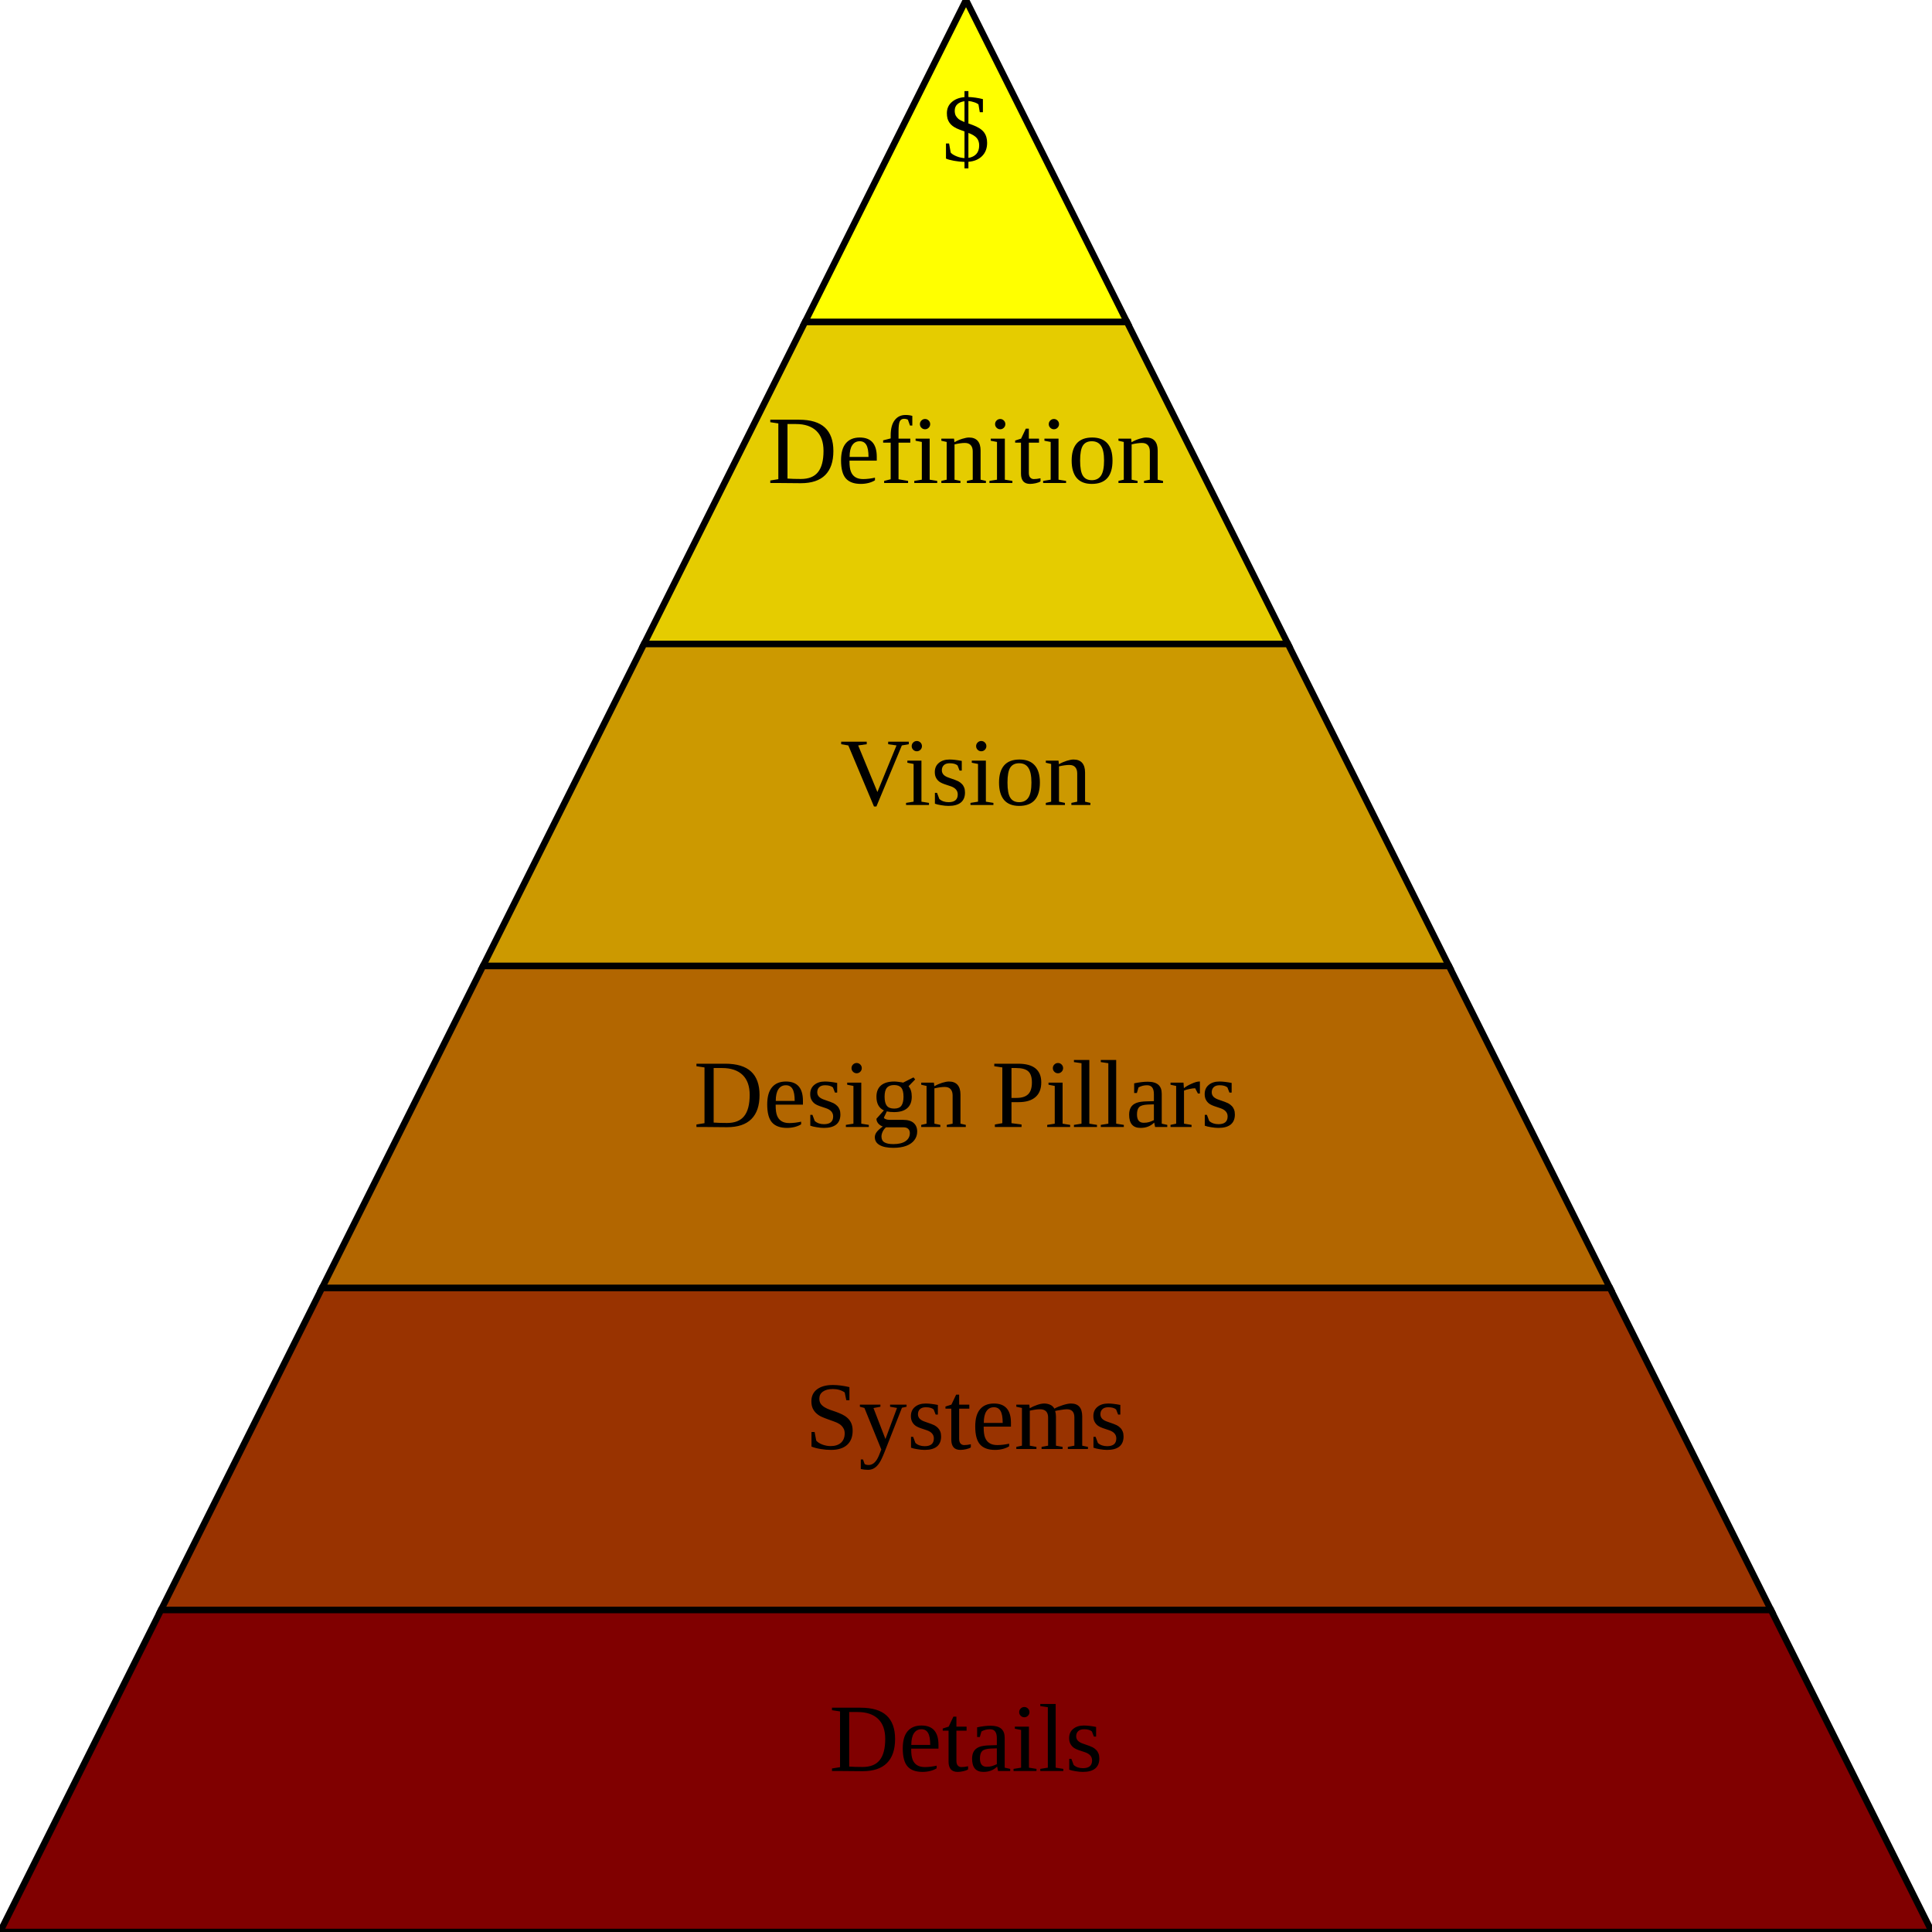
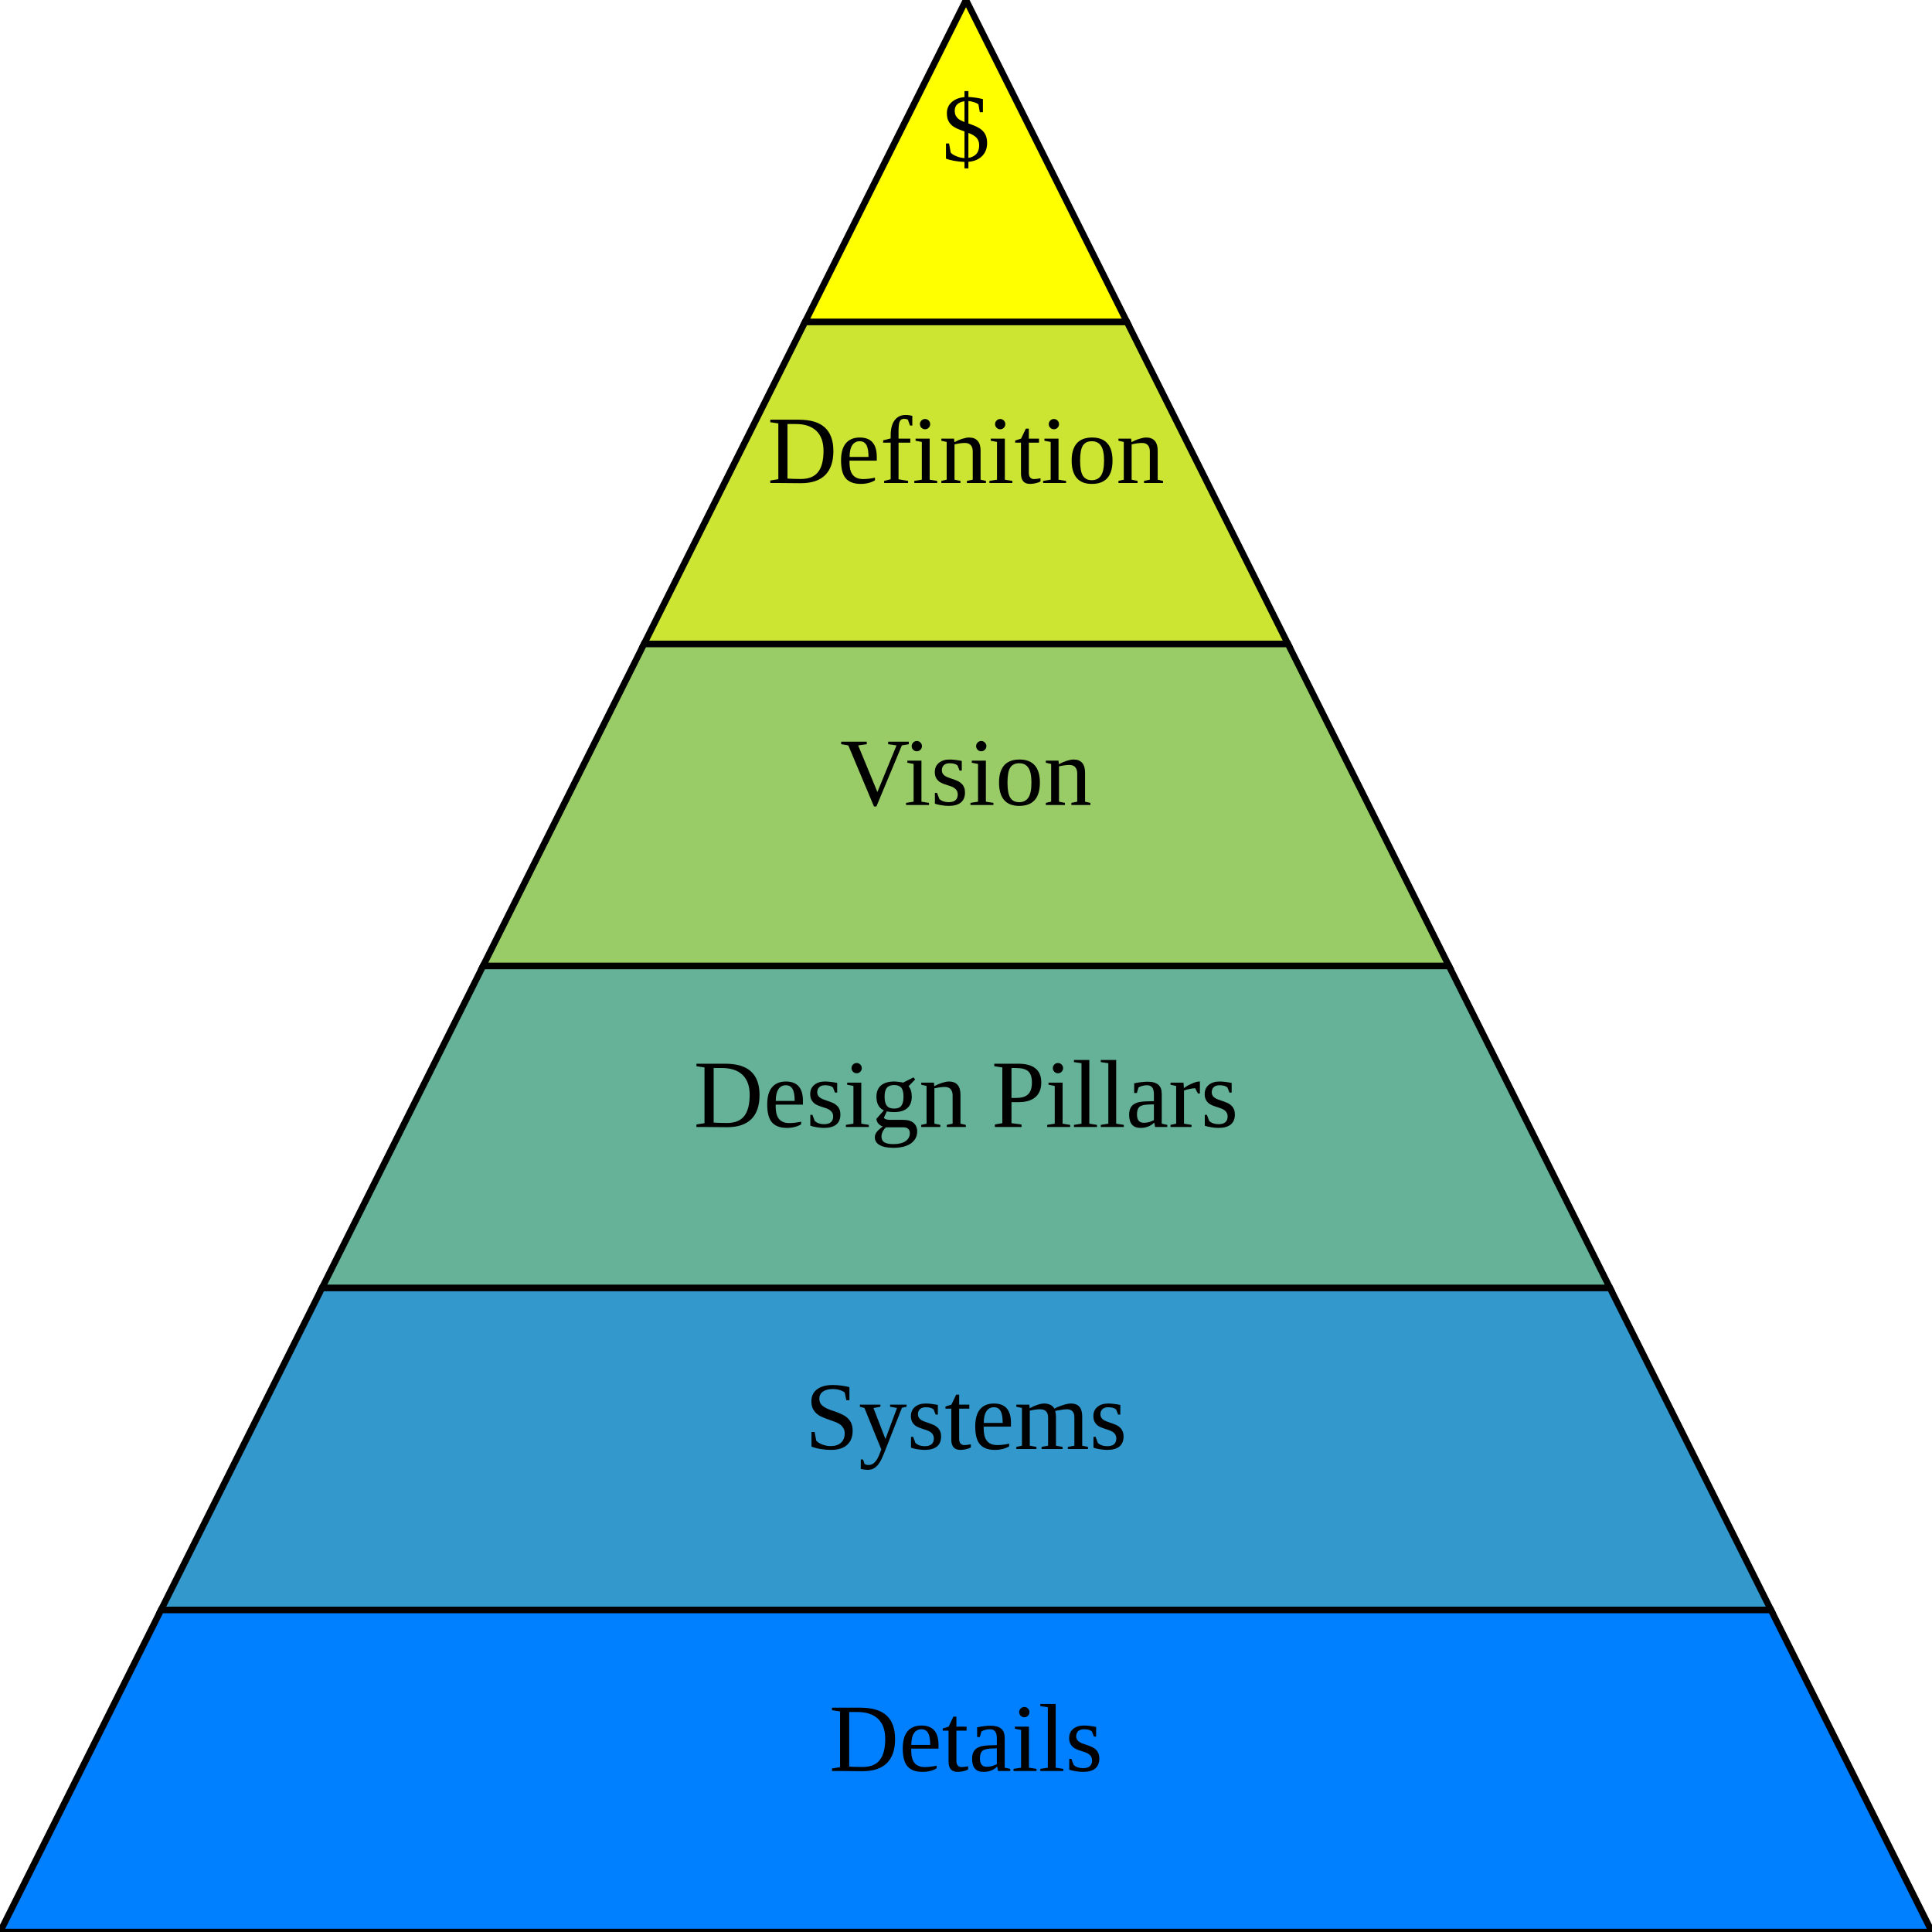
<svg xmlns="http://www.w3.org/2000/svg" baseProfile="tiny" height="300" version="1.2" width="300">
  <defs />
  <polygon fill="#ffff00" points="150.0,0.0 150.0,0.0 175.0,50.0 125.0,50.0" stroke="black" />
-   <polygon fill="#e5cc00" points="125.0,50.0 175.0,50.0 200.0,100.0 100.0,100.0" stroke="black" />
-   <polygon fill="#cc9900" points="100.0,100.0 200.0,100.0 225.0,150.0 75.0,150.0" stroke="black" />
-   <polygon fill="#b26600" points="75.0,150.0 225.0,150.0 250.0,200.0 50.0,200.0" stroke="black" />
-   <polygon fill="#993300" points="50.0,200.0 250.0,200.0 275.0,250.0 25.0,250.0" stroke="black" />
-   <polygon fill="#800000" points="25.0,250.0 275.0,250.0 300.0,300.0 0.0,300.0" stroke="black" />
+   <polygon fill="#cce533" points="125.0,50.0 175.0,50.0 200.0,100.0 100.0,100.0" stroke="black" />
+   <polygon fill="#99cc66" points="100.0,100.0 200.0,100.0 225.0,150.0 75.0,150.0" stroke="black" />
+   <polygon fill="#66b299" points="75.0,150.0 225.0,150.0 250.0,200.0 50.0,200.0" stroke="black" />
+   <polygon fill="#3399cc" points="50.0,200.0 250.0,200.0 275.0,250.0 25.0,250.0" stroke="black" />
+   <polygon fill="#0080ff" points="25.0,250.0 275.0,250.0 300.0,300.0 0.0,300.0" stroke="black" />
  <text fill="black" font-size="15px" text-anchor="middle" x="150.0" y="25.0">$</text>
  <text fill="black" font-size="15px" text-anchor="middle" x="150.0" y="75.0">Definition</text>
  <text fill="black" font-size="15px" text-anchor="middle" x="150.0" y="125.0">Vision</text>
  <text fill="black" font-size="15px" text-anchor="middle" x="150.0" y="175.0">Design Pillars</text>
  <text fill="black" font-size="15px" text-anchor="middle" x="150.0" y="225.0">Systems</text>
  <text fill="black" font-size="15px" text-anchor="middle" x="150.0" y="275.0">Details</text>
</svg>
